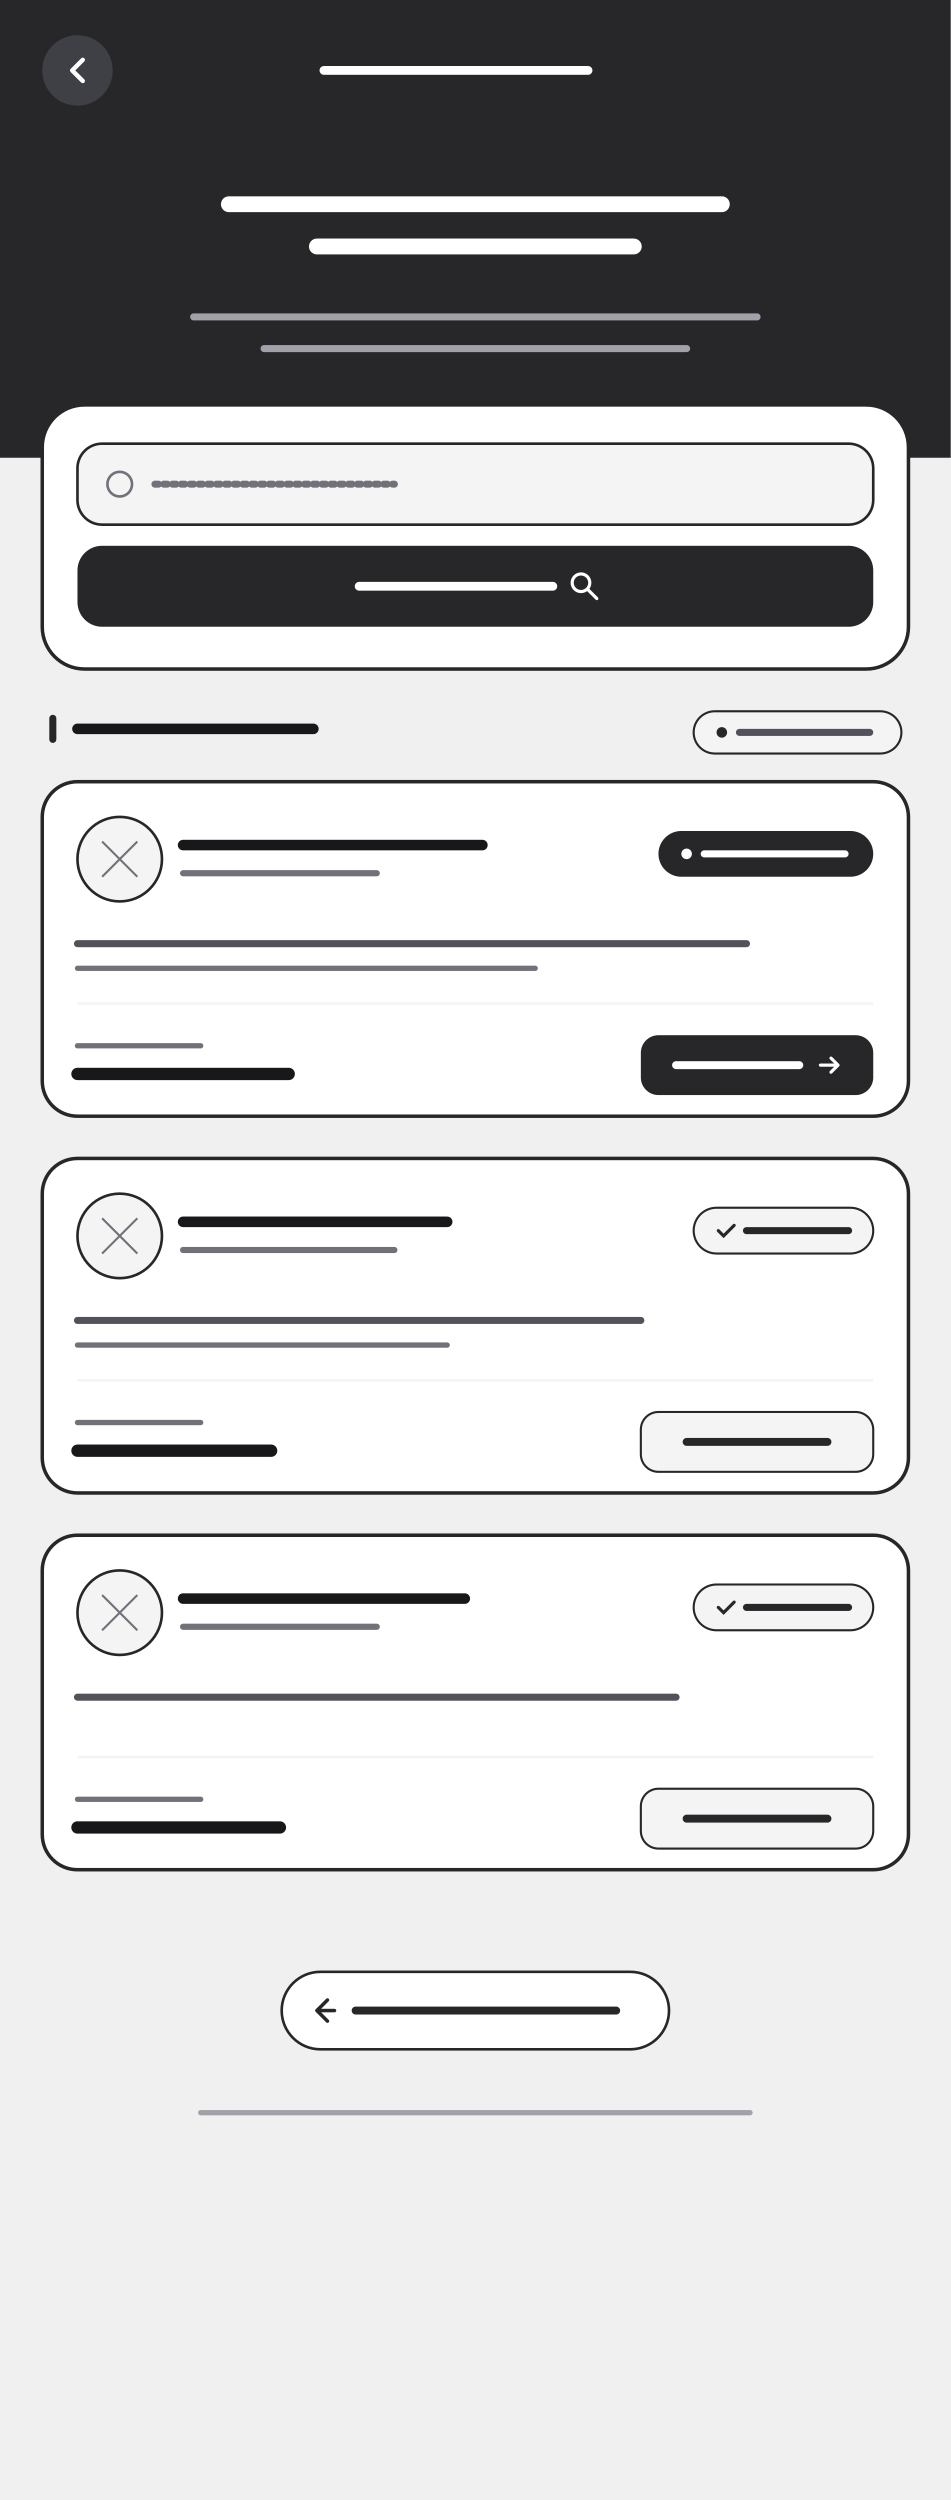
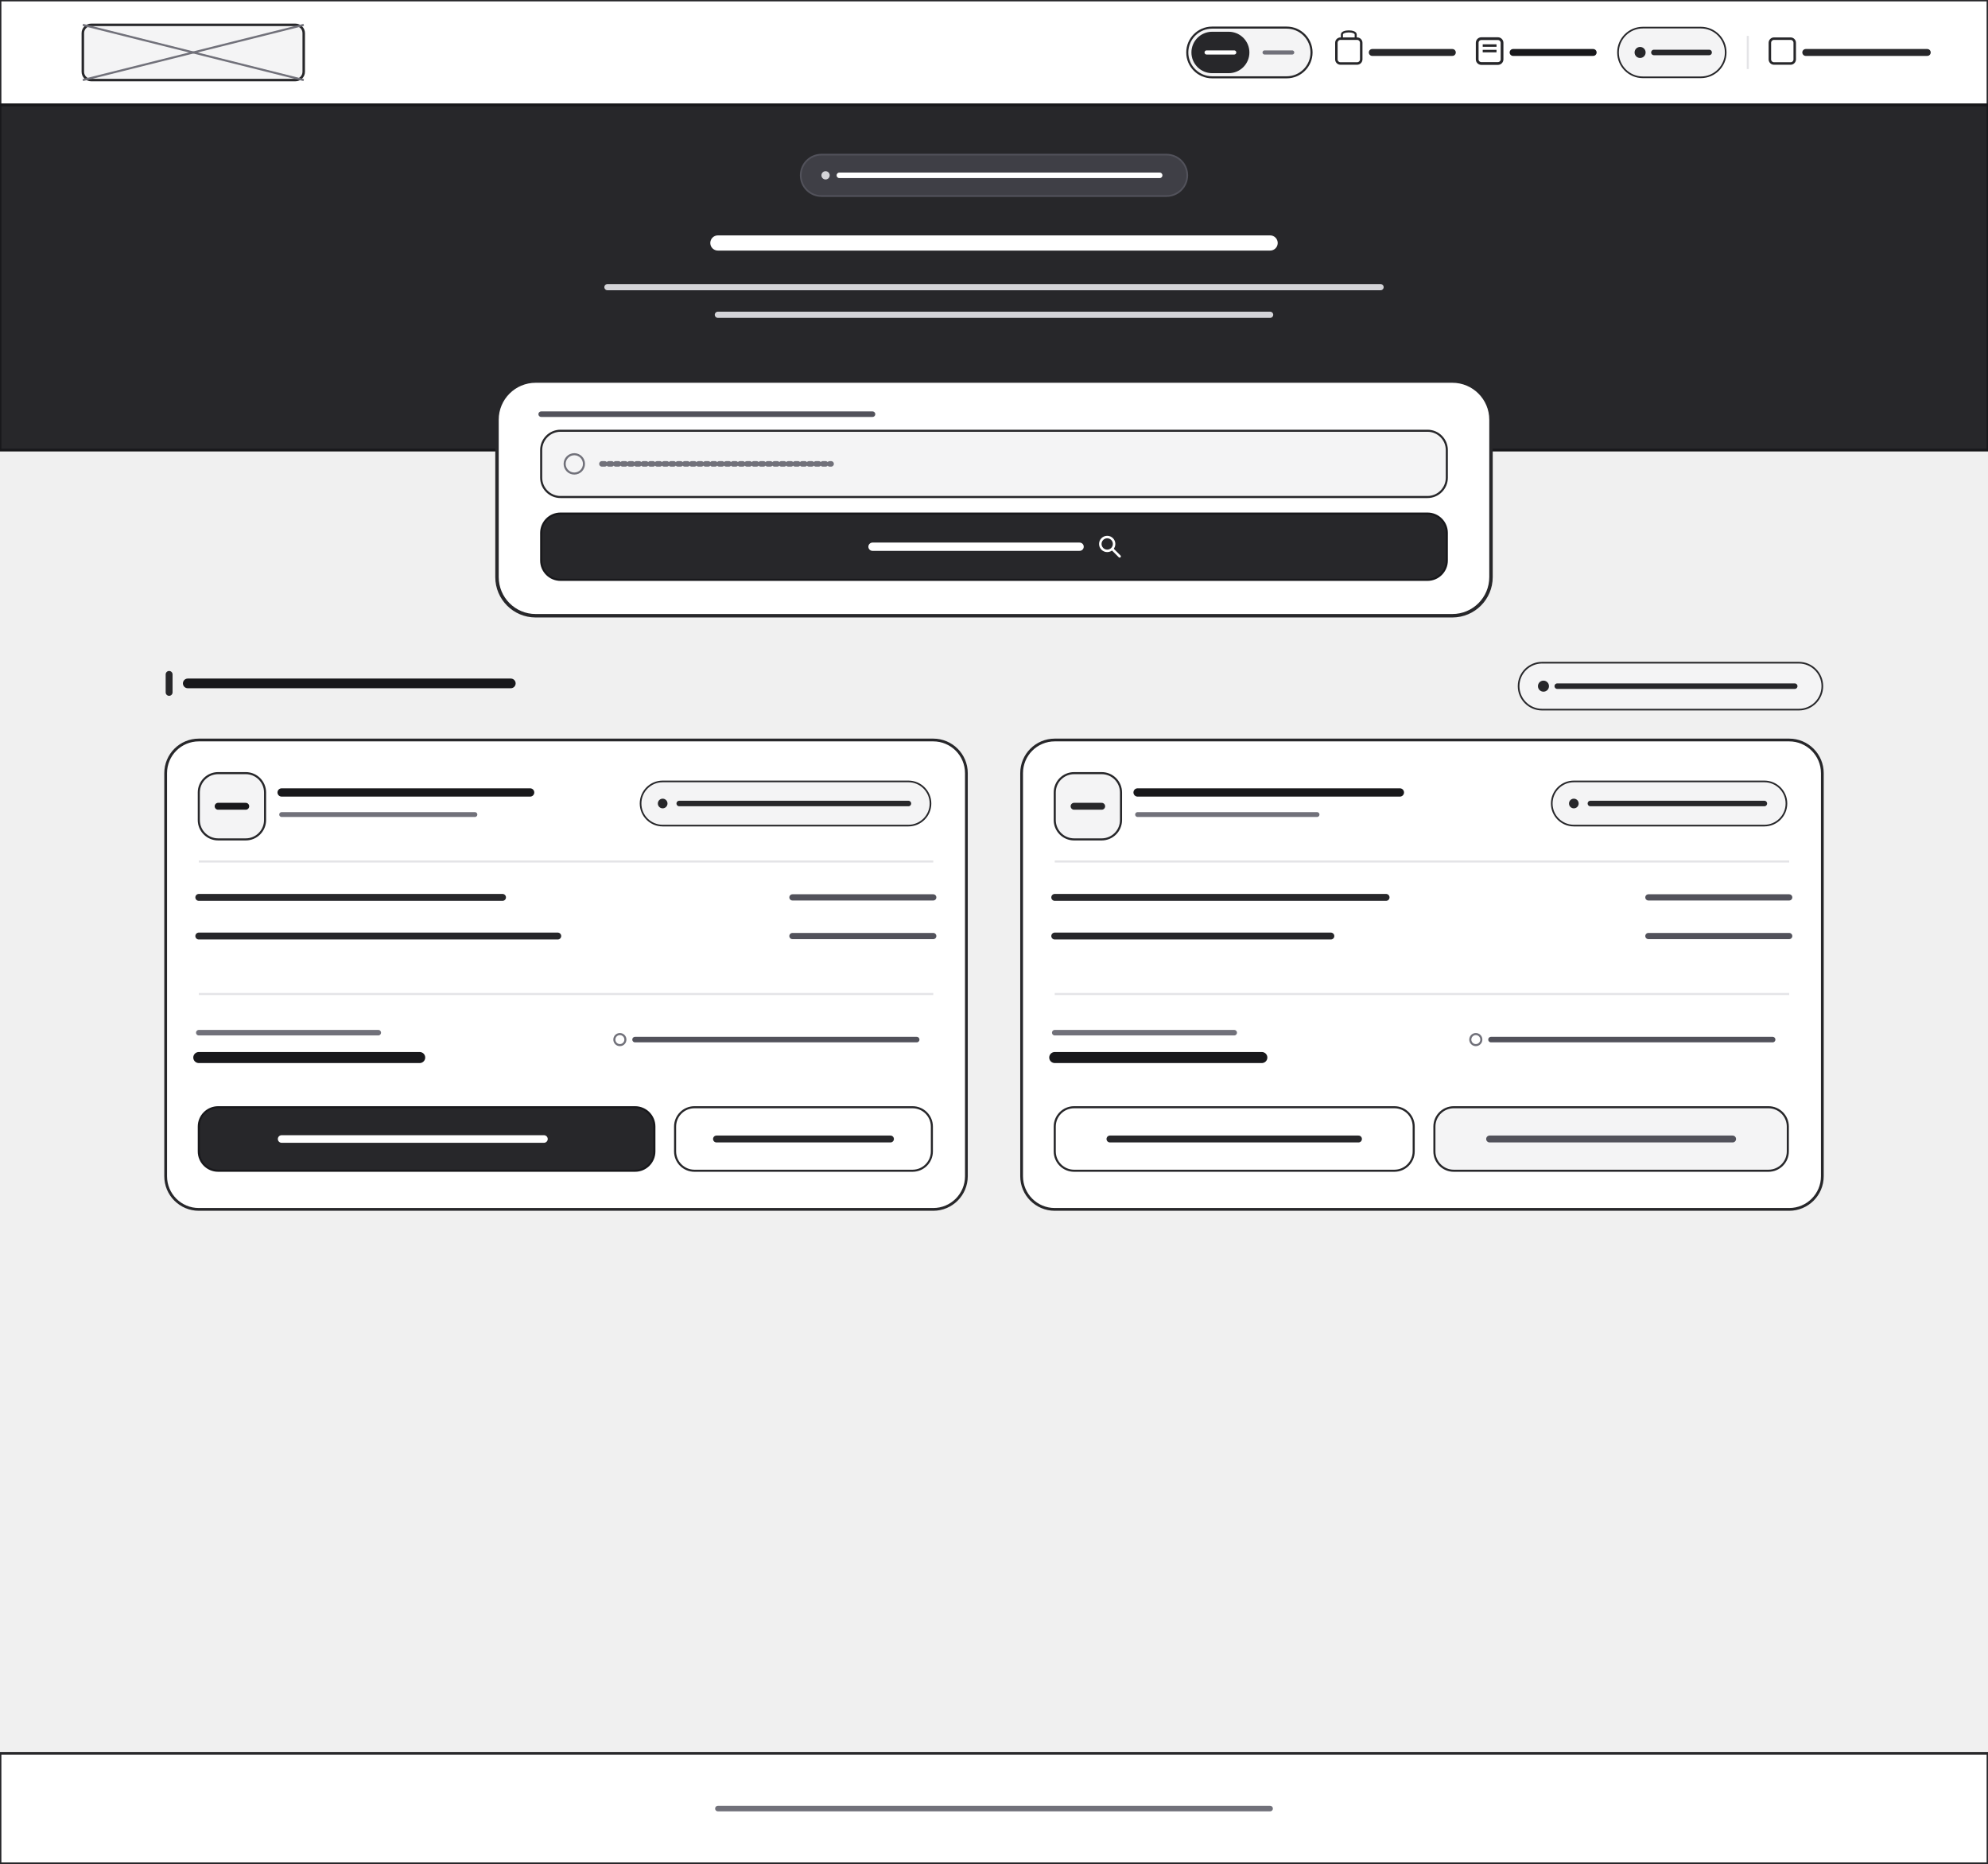
- <svg xmlns="http://www.w3.org/2000/svg" viewBox="0 0 540 1420" width="540" height="1420" style="background:#F8FAFC; font-family: -apple-system, BlinkMacSystemFont, 'Segoe UI', Roboto, sans-serif;">
-   <g id="Header-Banner">
-     <rect x="0" y="0" width="540" height="260" fill="#27272A" />
-     <g transform="translate(24, 20)">
-       <circle cx="20" cy="20" r="20" fill="#3F3F46" />
-       <path d="M23 14 L17 20 L23 26" stroke="#FFFFFF" stroke-width="2.5" fill="none" stroke-linecap="round" stroke-linejoin="round" />
-       <line x1="160" y1="20" x2="310" y2="20" stroke="#FFFFFF" stroke-width="5" stroke-linecap="round" />
+ <svg xmlns="http://www.w3.org/2000/svg" viewBox="0 0 1440 1350" width="1440" height="1350" style="background:#FFFFFF; font-family: -apple-system, BlinkMacSystemFont, 'Segoe UI', Roboto, sans-serif;">
+   <g id="Top-Navbar">
+     <rect x="0" y="0" width="1440" height="76" fill="#FFFFFF" stroke="#27272A" stroke-width="2" />
+     <g transform="translate(60, 18)">
+       <rect width="160" height="40" rx="6" fill="#F4F4F5" stroke="#27272A" stroke-width="1.8" />
+       <line x1="0" y1="0" x2="160" y2="40" stroke="#71717A" stroke-width="1.5" />
+       <line x1="160" y1="0" x2="0" y2="40" stroke="#71717A" stroke-width="1.5" />
    </g>
-     <g transform="translate(40, 96)">
-       <line x1="90" y1="20" x2="370" y2="20" stroke="#FFFFFF" stroke-width="9" stroke-linecap="round" />
-       <line x1="140" y1="44" x2="320" y2="44" stroke="#FFFFFF" stroke-width="9" stroke-linecap="round" />
-       <line x1="70" y1="84" x2="390" y2="84" stroke="#A1A1AA" stroke-width="4" stroke-linecap="round" />
-       <line x1="110" y1="102" x2="350" y2="102" stroke="#A1A1AA" stroke-width="4" stroke-linecap="round" />
+     <g transform="translate(860, 20)">
+       <rect x="0" y="0" width="90" height="36" rx="18" fill="#F4F4F5" stroke="#27272A" stroke-width="1.5" />
+       <rect x="3" y="3" width="42" height="30" rx="15" fill="#27272A" />
+       <line x1="14" y1="18" x2="34" y2="18" stroke="#FFFFFF" stroke-width="3" stroke-linecap="round" />
+       <line x1="56" y1="18" x2="76" y2="18" stroke="#71717A" stroke-width="3" stroke-linecap="round" />
+       <g transform="translate(108, 0)">
+         <rect x="0" y="8" width="18" height="18" rx="3" fill="#FFFFFF" stroke="#27272A" stroke-width="1.8" />
+         <path d="M4 8 V5 C4 2 14 2 14 5 V8" fill="none" stroke="#27272A" stroke-width="1.5" />
+         <line x1="26" y1="18" x2="84" y2="18" stroke="#27272A" stroke-width="5" stroke-linecap="round" />
+       </g>
+       <g transform="translate(210, 0)">
+         <rect x="0" y="8" width="18" height="18" rx="3" fill="#FFFFFF" stroke="#27272A" stroke-width="2" />
+         <line x1="4" y1="13" x2="14" y2="13" stroke="#27272A" stroke-width="1.8" />
+         <line x1="4" y1="17" x2="14" y2="17" stroke="#27272A" stroke-width="1.8" />
+         <line x1="26" y1="18" x2="84" y2="18" stroke="#18181B" stroke-width="5" stroke-linecap="round" />
+       </g>
+       <g transform="translate(312, 0)">
+         <rect width="78" height="36" rx="18" fill="#F4F4F5" stroke="#27272A" stroke-width="1.2" />
+         <circle cx="16" cy="18" r="4" fill="#27272A" />
+         <line x1="26" y1="18" x2="66" y2="18" stroke="#27272A" stroke-width="4" stroke-linecap="round" />
+       </g>
+       <line x1="406" y1="6" x2="406" y2="30" stroke="#E4E4E7" stroke-width="1.5" />
+       <g transform="translate(422, 0)">
+         <rect x="0" y="8" width="18" height="18" rx="3" fill="#FFFFFF" stroke="#27272A" stroke-width="1.8" />
+         <line x1="26" y1="18" x2="114" y2="18" stroke="#27272A" stroke-width="5" stroke-linecap="round" />
+       </g>
    </g>
  </g>
-   <g id="Floating-Search-Card" transform="translate(24, 230)">
-     <rect width="492" height="150" rx="24" fill="#FFFFFF" stroke="#27272A" stroke-width="2" />
-     <g transform="translate(20, 22)">
-       <rect width="452" height="46" rx="14" fill="#F4F4F5" stroke="#27272A" stroke-width="1.5" />
-       <circle cx="24" cy="23" r="7" fill="none" stroke="#71717A" stroke-width="1.5" />
-       <line x1="44" y1="23" x2="180" y2="23" stroke="#71717A" stroke-width="4" stroke-linecap="round" stroke-dasharray="2 3" />
-     </g>
-     <g transform="translate(20, 80)">
-       <rect width="452" height="46" rx="14" fill="#27272A" />
-       <line x1="160" y1="23" x2="270" y2="23" stroke="#FFFFFF" stroke-width="5" stroke-linecap="round" />
-       <circle cx="286" cy="21" r="5" fill="none" stroke="#FFFFFF" stroke-width="1.8" />
-       <line x1="290" y1="25" x2="295" y2="30" stroke="#FFFFFF" stroke-width="1.8" stroke-linecap="round" />
+   <g id="Hero-Banner-Tracker" transform="translate(0, 76)">
+     <rect width="1440" height="250" fill="#27272A" stroke="#18181B" stroke-width="2" />
+     <g transform="translate(420, 36)">
+       <g transform="translate(160, 0)">
+         <rect width="280" height="30" rx="15" fill="#3F3F46" stroke="#52525B" stroke-width="1.2" />
+         <circle cx="18" cy="15" r="3" fill="#D4D4D8" />
+         <line x1="28" y1="15" x2="260" y2="15" stroke="#FFFFFF" stroke-width="4" stroke-linecap="round" />
+       </g>
+       <line x1="100" y1="64" x2="500" y2="64" stroke="#FFFFFF" stroke-width="11" stroke-linecap="round" />
+       <line x1="20" y1="96" x2="580" y2="96" stroke="#D4D4D8" stroke-width="4.5" stroke-linecap="round" />
+       <line x1="100" y1="116" x2="500" y2="116" stroke="#D4D4D8" stroke-width="4.5" stroke-linecap="round" />
    </g>
  </g>
-   <g id="Search-Results-Header" transform="translate(24, 404)">
-     <g transform="translate(4, 0)">
-       <rect x="0" y="2" width="4" height="16" rx="2" fill="#27272A" />
-       <line x1="16" y1="10" x2="150" y2="10" stroke="#18181B" stroke-width="6" stroke-linecap="round" />
-     </g>
-     <g transform="translate(370, 0)">
-       <rect width="118" height="24" rx="12" fill="#F4F4F5" stroke="#27272A" stroke-width="1.2" />
-       <circle cx="16" cy="12" r="3" fill="#27272A" />
-       <line x1="26" y1="12" x2="100" y2="12" stroke="#52525B" stroke-width="4" stroke-linecap="round" />
+   <g id="Floating-Search-Card" transform="translate(360, 276)">
+     <rect width="720" height="170" rx="28" fill="#FFFFFF" stroke="#27272A" stroke-width="2.5" />
+     <g transform="translate(32, 24)">
+       <line x1="0" y1="0" x2="240" y2="0" stroke="#52525B" stroke-width="4" stroke-linecap="round" />
+       <g transform="translate(0, 12)">
+         <rect width="656" height="48" rx="14" fill="#F4F4F5" stroke="#27272A" stroke-width="1.5" />
+         <circle cx="24" cy="24" r="7" fill="none" stroke="#71717A" stroke-width="1.5" />
+         <line x1="44" y1="24" x2="210" y2="24" stroke="#71717A" stroke-width="4" stroke-linecap="round" stroke-dasharray="2 3" />
+       </g>
+       <g transform="translate(0, 72)">
+         <rect width="656" height="48" rx="14" fill="#27272A" stroke="#18181B" stroke-width="1.5" />
+         <line x1="240" y1="24" x2="390" y2="24" stroke="#FFFFFF" stroke-width="6" stroke-linecap="round" />
+         <circle cx="410" cy="22" r="5" fill="none" stroke="#FFFFFF" stroke-width="1.8" />
+         <line x1="414" y1="26" x2="419" y2="31" stroke="#FFFFFF" stroke-width="1.8" stroke-linecap="round" />
+       </g>
    </g>
  </g>
-   <g id="Order-List" transform="translate(24, 444)">
+   <g id="Search-Results-Header" transform="translate(120, 480)">
+     <g transform="translate(0, 4)">
+       <rect x="0" y="2" width="5" height="18" rx="2.5" fill="#27272A" />
+       <line x1="16" y1="11" x2="250" y2="11" stroke="#18181B" stroke-width="7" stroke-linecap="round" />
+     </g>
+     <g transform="translate(980, 0)">
+       <rect width="220" height="34" rx="17" fill="#F4F4F5" stroke="#27272A" stroke-width="1.2" />
+       <circle cx="18" cy="17" r="4" fill="#27272A" />
+       <line x1="28" y1="17" x2="200" y2="17" stroke="#27272A" stroke-width="4" stroke-linecap="round" />
+     </g>
+   </g>
+   <g id="Order-Cards-Grid" transform="translate(120, 536)">
    <g transform="translate(0, 0)">
-       <rect width="492" height="190" rx="20" fill="#FFFFFF" stroke="#27272A" stroke-width="2" />
-       <g transform="translate(20, 20)">
-         <circle cx="24" cy="24" r="24" fill="#F4F4F5" stroke="#27272A" stroke-width="1.5" />
-         <line x1="14" y1="14" x2="34" y2="34" stroke="#71717A" stroke-width="1.2" />
-         <line x1="34" y1="14" x2="14" y2="34" stroke="#71717A" stroke-width="1.2" />
-         <g transform="translate(60, 8)">
-           <line x1="0" y1="8" x2="170" y2="8" stroke="#18181B" stroke-width="6" stroke-linecap="round" />
-           <line x1="0" y1="24" x2="110" y2="24" stroke="#71717A" stroke-width="3.5" stroke-linecap="round" />
+       <rect width="580" height="340" rx="24" fill="#FFFFFF" stroke="#27272A" stroke-width="2" />
+       <g transform="translate(24, 24)">
+         <rect width="48" height="48" rx="14" fill="#F4F4F5" stroke="#27272A" stroke-width="1.5" />
+         <line x1="14" y1="24" x2="34" y2="24" stroke="#18181B" stroke-width="5" stroke-linecap="round" />
+         <g transform="translate(60, 6)">
+           <line x1="0" y1="8" x2="180" y2="8" stroke="#18181B" stroke-width="6" stroke-linecap="round" />
+           <line x1="0" y1="24" x2="140" y2="24" stroke="#71717A" stroke-width="3.5" stroke-linecap="round" />
        </g>
-         <g transform="translate(330, 8)">
-           <rect width="122" height="26" rx="13" fill="#27272A" />
-           <circle cx="16" cy="13" r="3" fill="#FFFFFF" />
-           <line x1="26" y1="13" x2="106" y2="13" stroke="#FFFFFF" stroke-width="4" stroke-linecap="round" />
+         <g transform="translate(320, 6)">
+           <rect width="210" height="32" rx="16" fill="#F4F4F5" stroke="#27272A" stroke-width="1.2" />
+           <circle cx="16" cy="16" r="3.5" fill="#27272A" />
+           <line x1="28" y1="16" x2="194" y2="16" stroke="#27272A" stroke-width="4" stroke-linecap="round" />
        </g>
      </g>
-       <g transform="translate(20, 84)">
-         <line x1="0" y1="8" x2="380" y2="8" stroke="#52525B" stroke-width="4" stroke-linecap="round" />
-         <line x1="0" y1="22" x2="260" y2="22" stroke="#71717A" stroke-width="3" stroke-linecap="round" />
+       <line x1="24" y1="88" x2="556" y2="88" stroke="#E4E4E7" stroke-width="1.5" />
+       <g transform="translate(24, 106)">
+         <g transform="translate(0, 0)">
+           <line x1="0" y1="8" x2="220" y2="8" stroke="#27272A" stroke-width="5" stroke-linecap="round" />
+           <line x1="430" y1="8" x2="532" y2="8" stroke="#52525B" stroke-width="4.5" stroke-linecap="round" />
+         </g>
+         <g transform="translate(0, 28)">
+           <line x1="0" y1="8" x2="260" y2="8" stroke="#27272A" stroke-width="5" stroke-linecap="round" />
+           <line x1="430" y1="8" x2="532" y2="8" stroke="#52525B" stroke-width="4.5" stroke-linecap="round" />
+         </g>
      </g>
-       <line x1="20" y1="126" x2="472" y2="126" stroke="#F4F4F5" stroke-width="1.5" />
-       <g transform="translate(20, 140)">
-         <line x1="0" y1="10" x2="70" y2="10" stroke="#71717A" stroke-width="3" stroke-linecap="round" />
-         <line x1="0" y1="26" x2="120" y2="26" stroke="#18181B" stroke-width="7" stroke-linecap="round" />
-         <g transform="translate(320, 4)">
-           <rect width="132" height="34" rx="10" fill="#27272A" />
-           <line x1="20" y1="17" x2="90" y2="17" stroke="#FFFFFF" stroke-width="4.5" stroke-linecap="round" />
-           <path d="M102 17 L112 17 M108 13 L112 17 L108 21" stroke="#FFFFFF" stroke-width="1.8" fill="none" stroke-linecap="round" stroke-linejoin="round" />
+       <line x1="24" y1="184" x2="556" y2="184" stroke="#E4E4E7" stroke-width="1.5" />
+       <g transform="translate(24, 202)">
+         <line x1="0" y1="10" x2="130" y2="10" stroke="#71717A" stroke-width="4" stroke-linecap="round" />
+         <line x1="0" y1="28" x2="160" y2="28" stroke="#18181B" stroke-width="8" stroke-linecap="round" />
+         <g transform="translate(300, 10)">
+           <circle cx="5" cy="5" r="4" fill="none" stroke="#71717A" stroke-width="1.5" />
+           <line x1="16" y1="5" x2="220" y2="5" stroke="#52525B" stroke-width="4" stroke-linecap="round" />
+         </g>
+       </g>
+       <g transform="translate(24, 266)">
+         <rect width="330" height="46" rx="14" fill="#27272A" stroke="#18181B" stroke-width="1.5" />
+         <line x1="60" y1="23" x2="250" y2="23" stroke="#FFFFFF" stroke-width="5.5" stroke-linecap="round" />
+         <g transform="translate(345, 0)">
+           <rect width="186" height="46" rx="14" fill="#FFFFFF" stroke="#27272A" stroke-width="1.5" />
+           <line x1="30" y1="23" x2="156" y2="23" stroke="#27272A" stroke-width="5" stroke-linecap="round" />
        </g>
      </g>
    </g>
-     <g transform="translate(0, 214)">
-       <rect width="492" height="190" rx="20" fill="#FFFFFF" stroke="#27272A" stroke-width="2" />
-       <g transform="translate(20, 20)">
-         <circle cx="24" cy="24" r="24" fill="#F4F4F5" stroke="#27272A" stroke-width="1.5" />
-         <line x1="14" y1="14" x2="34" y2="34" stroke="#71717A" stroke-width="1.2" />
-         <line x1="34" y1="14" x2="14" y2="34" stroke="#71717A" stroke-width="1.2" />
-         <g transform="translate(60, 8)">
-           <line x1="0" y1="8" x2="150" y2="8" stroke="#18181B" stroke-width="6" stroke-linecap="round" />
-           <line x1="0" y1="24" x2="120" y2="24" stroke="#71717A" stroke-width="3.5" stroke-linecap="round" />
+     <g transform="translate(620, 0)">
+       <rect width="580" height="340" rx="24" fill="#FFFFFF" stroke="#27272A" stroke-width="2" />
+       <g transform="translate(24, 24)">
+         <rect width="48" height="48" rx="14" fill="#F4F4F5" stroke="#27272A" stroke-width="1.5" />
+         <line x1="14" y1="24" x2="34" y2="24" stroke="#27272A" stroke-width="5" stroke-linecap="round" />
+         <g transform="translate(60, 6)">
+           <line x1="0" y1="8" x2="190" y2="8" stroke="#18181B" stroke-width="6" stroke-linecap="round" />
+           <line x1="0" y1="24" x2="130" y2="24" stroke="#71717A" stroke-width="3.5" stroke-linecap="round" />
        </g>
-         <g transform="translate(350, 8)">
-           <rect width="102" height="26" rx="13" fill="#F4F4F5" stroke="#27272A" stroke-width="1.2" />
-           <path d="M14 13 L17 16 L23 10" stroke="#27272A" stroke-width="1.8" fill="none" stroke-linecap="round" />
-           <line x1="30" y1="13" x2="88" y2="13" stroke="#27272A" stroke-width="4" stroke-linecap="round" />
+         <g transform="translate(360, 6)">
+           <rect width="170" height="32" rx="16" fill="#F4F4F5" stroke="#27272A" stroke-width="1.2" />
+           <circle cx="16" cy="16" r="3.5" fill="#27272A" />
+           <line x1="28" y1="16" x2="154" y2="16" stroke="#27272A" stroke-width="4" stroke-linecap="round" />
        </g>
      </g>
-       <g transform="translate(20, 84)">
-         <line x1="0" y1="8" x2="320" y2="8" stroke="#52525B" stroke-width="4" stroke-linecap="round" />
-         <line x1="0" y1="22" x2="210" y2="22" stroke="#71717A" stroke-width="3" stroke-linecap="round" />
-       </g>
-       <line x1="20" y1="126" x2="472" y2="126" stroke="#F4F4F5" stroke-width="1.5" />
-       <g transform="translate(20, 140)">
-         <line x1="0" y1="10" x2="70" y2="10" stroke="#71717A" stroke-width="3" stroke-linecap="round" />
-         <line x1="0" y1="26" x2="110" y2="26" stroke="#18181B" stroke-width="7" stroke-linecap="round" />
-         <g transform="translate(320, 4)">
-           <rect width="132" height="34" rx="10" fill="#F4F4F5" stroke="#27272A" stroke-width="1.2" />
-           <line x1="26" y1="17" x2="106" y2="17" stroke="#27272A" stroke-width="4.5" stroke-linecap="round" />
+       <line x1="24" y1="88" x2="556" y2="88" stroke="#E4E4E7" stroke-width="1.5" />
+       <g transform="translate(24, 106)">
+         <g transform="translate(0, 0)">
+           <line x1="0" y1="8" x2="240" y2="8" stroke="#27272A" stroke-width="5" stroke-linecap="round" />
+           <line x1="430" y1="8" x2="532" y2="8" stroke="#52525B" stroke-width="4.5" stroke-linecap="round" />
+         </g>
+         <g transform="translate(0, 28)">
+           <line x1="0" y1="8" x2="200" y2="8" stroke="#27272A" stroke-width="5" stroke-linecap="round" />
+           <line x1="430" y1="8" x2="532" y2="8" stroke="#52525B" stroke-width="4.5" stroke-linecap="round" />
        </g>
      </g>
-     </g>
-     <g transform="translate(0, 428)">
-       <rect width="492" height="190" rx="20" fill="#FFFFFF" stroke="#27272A" stroke-width="2" />
-       <g transform="translate(20, 20)">
-         <circle cx="24" cy="24" r="24" fill="#F4F4F5" stroke="#27272A" stroke-width="1.5" />
-         <line x1="14" y1="14" x2="34" y2="34" stroke="#71717A" stroke-width="1.2" />
-         <line x1="34" y1="14" x2="14" y2="34" stroke="#71717A" stroke-width="1.2" />
-         <g transform="translate(60, 8)">
-           <line x1="0" y1="8" x2="160" y2="8" stroke="#18181B" stroke-width="6" stroke-linecap="round" />
-           <line x1="0" y1="24" x2="110" y2="24" stroke="#71717A" stroke-width="3.5" stroke-linecap="round" />
-         </g>
-         <g transform="translate(350, 8)">
-           <rect width="102" height="26" rx="13" fill="#F4F4F5" stroke="#27272A" stroke-width="1.2" />
-           <path d="M14 13 L17 16 L23 10" stroke="#27272A" stroke-width="1.8" fill="none" stroke-linecap="round" />
-           <line x1="30" y1="13" x2="88" y2="13" stroke="#27272A" stroke-width="4" stroke-linecap="round" />
+       <line x1="24" y1="184" x2="556" y2="184" stroke="#E4E4E7" stroke-width="1.5" />
+       <g transform="translate(24, 202)">
+         <line x1="0" y1="10" x2="130" y2="10" stroke="#71717A" stroke-width="4" stroke-linecap="round" />
+         <line x1="0" y1="28" x2="150" y2="28" stroke="#18181B" stroke-width="8" stroke-linecap="round" />
+         <g transform="translate(300, 10)">
+           <circle cx="5" cy="5" r="4" fill="none" stroke="#71717A" stroke-width="1.5" />
+           <line x1="16" y1="5" x2="220" y2="5" stroke="#52525B" stroke-width="4" stroke-linecap="round" />
        </g>
      </g>
-       <g transform="translate(20, 84)">
-         <line x1="0" y1="8" x2="340" y2="8" stroke="#52525B" stroke-width="4" stroke-linecap="round" />
-       </g>
-       <line x1="20" y1="126" x2="472" y2="126" stroke="#F4F4F5" stroke-width="1.5" />
-       <g transform="translate(20, 140)">
-         <line x1="0" y1="10" x2="70" y2="10" stroke="#71717A" stroke-width="3" stroke-linecap="round" />
-         <line x1="0" y1="26" x2="115" y2="26" stroke="#18181B" stroke-width="7" stroke-linecap="round" />
-         <g transform="translate(320, 4)">
-           <rect width="132" height="34" rx="10" fill="#F4F4F5" stroke="#27272A" stroke-width="1.2" />
-           <line x1="26" y1="17" x2="106" y2="17" stroke="#27272A" stroke-width="4.5" stroke-linecap="round" />
+       <g transform="translate(24, 266)">
+         <rect width="260" height="46" rx="14" fill="#FFFFFF" stroke="#27272A" stroke-width="1.5" />
+         <line x1="40" y1="23" x2="220" y2="23" stroke="#27272A" stroke-width="5" stroke-linecap="round" />
+         <g transform="translate(275, 0)">
+           <rect width="256" height="46" rx="14" fill="#F4F4F5" stroke="#27272A" stroke-width="1.5" />
+           <line x1="40" y1="23" x2="216" y2="23" stroke="#52525B" stroke-width="5" stroke-linecap="round" />
        </g>
      </g>
    </g>
  </g>
-   <g id="Bottom-Nav" transform="translate(24, 1120)">
-     <g transform="translate(136, 0)">
-       <rect width="220" height="44" rx="22" fill="#FFFFFF" stroke="#27272A" stroke-width="1.5" />
-       <path d="M30 22 L20 22 M26 16 L20 22 L26 28" stroke="#27272A" stroke-width="2" fill="none" stroke-linecap="round" stroke-linejoin="round" />
-       <line x1="42" y1="22" x2="190" y2="22" stroke="#27272A" stroke-width="4.5" stroke-linecap="round" />
-     </g>
-     <line x1="90" y1="80" x2="402" y2="80" stroke="#A1A1AA" stroke-width="3" stroke-linecap="round" />
+   <g id="Footer" transform="translate(0, 1270)">
+     <rect width="1440" height="80" fill="#FFFFFF" stroke="#27272A" stroke-width="2" />
+     <line x1="520" y1="40" x2="920" y2="40" stroke="#71717A" stroke-width="4" stroke-linecap="round" />
  </g>
</svg>
